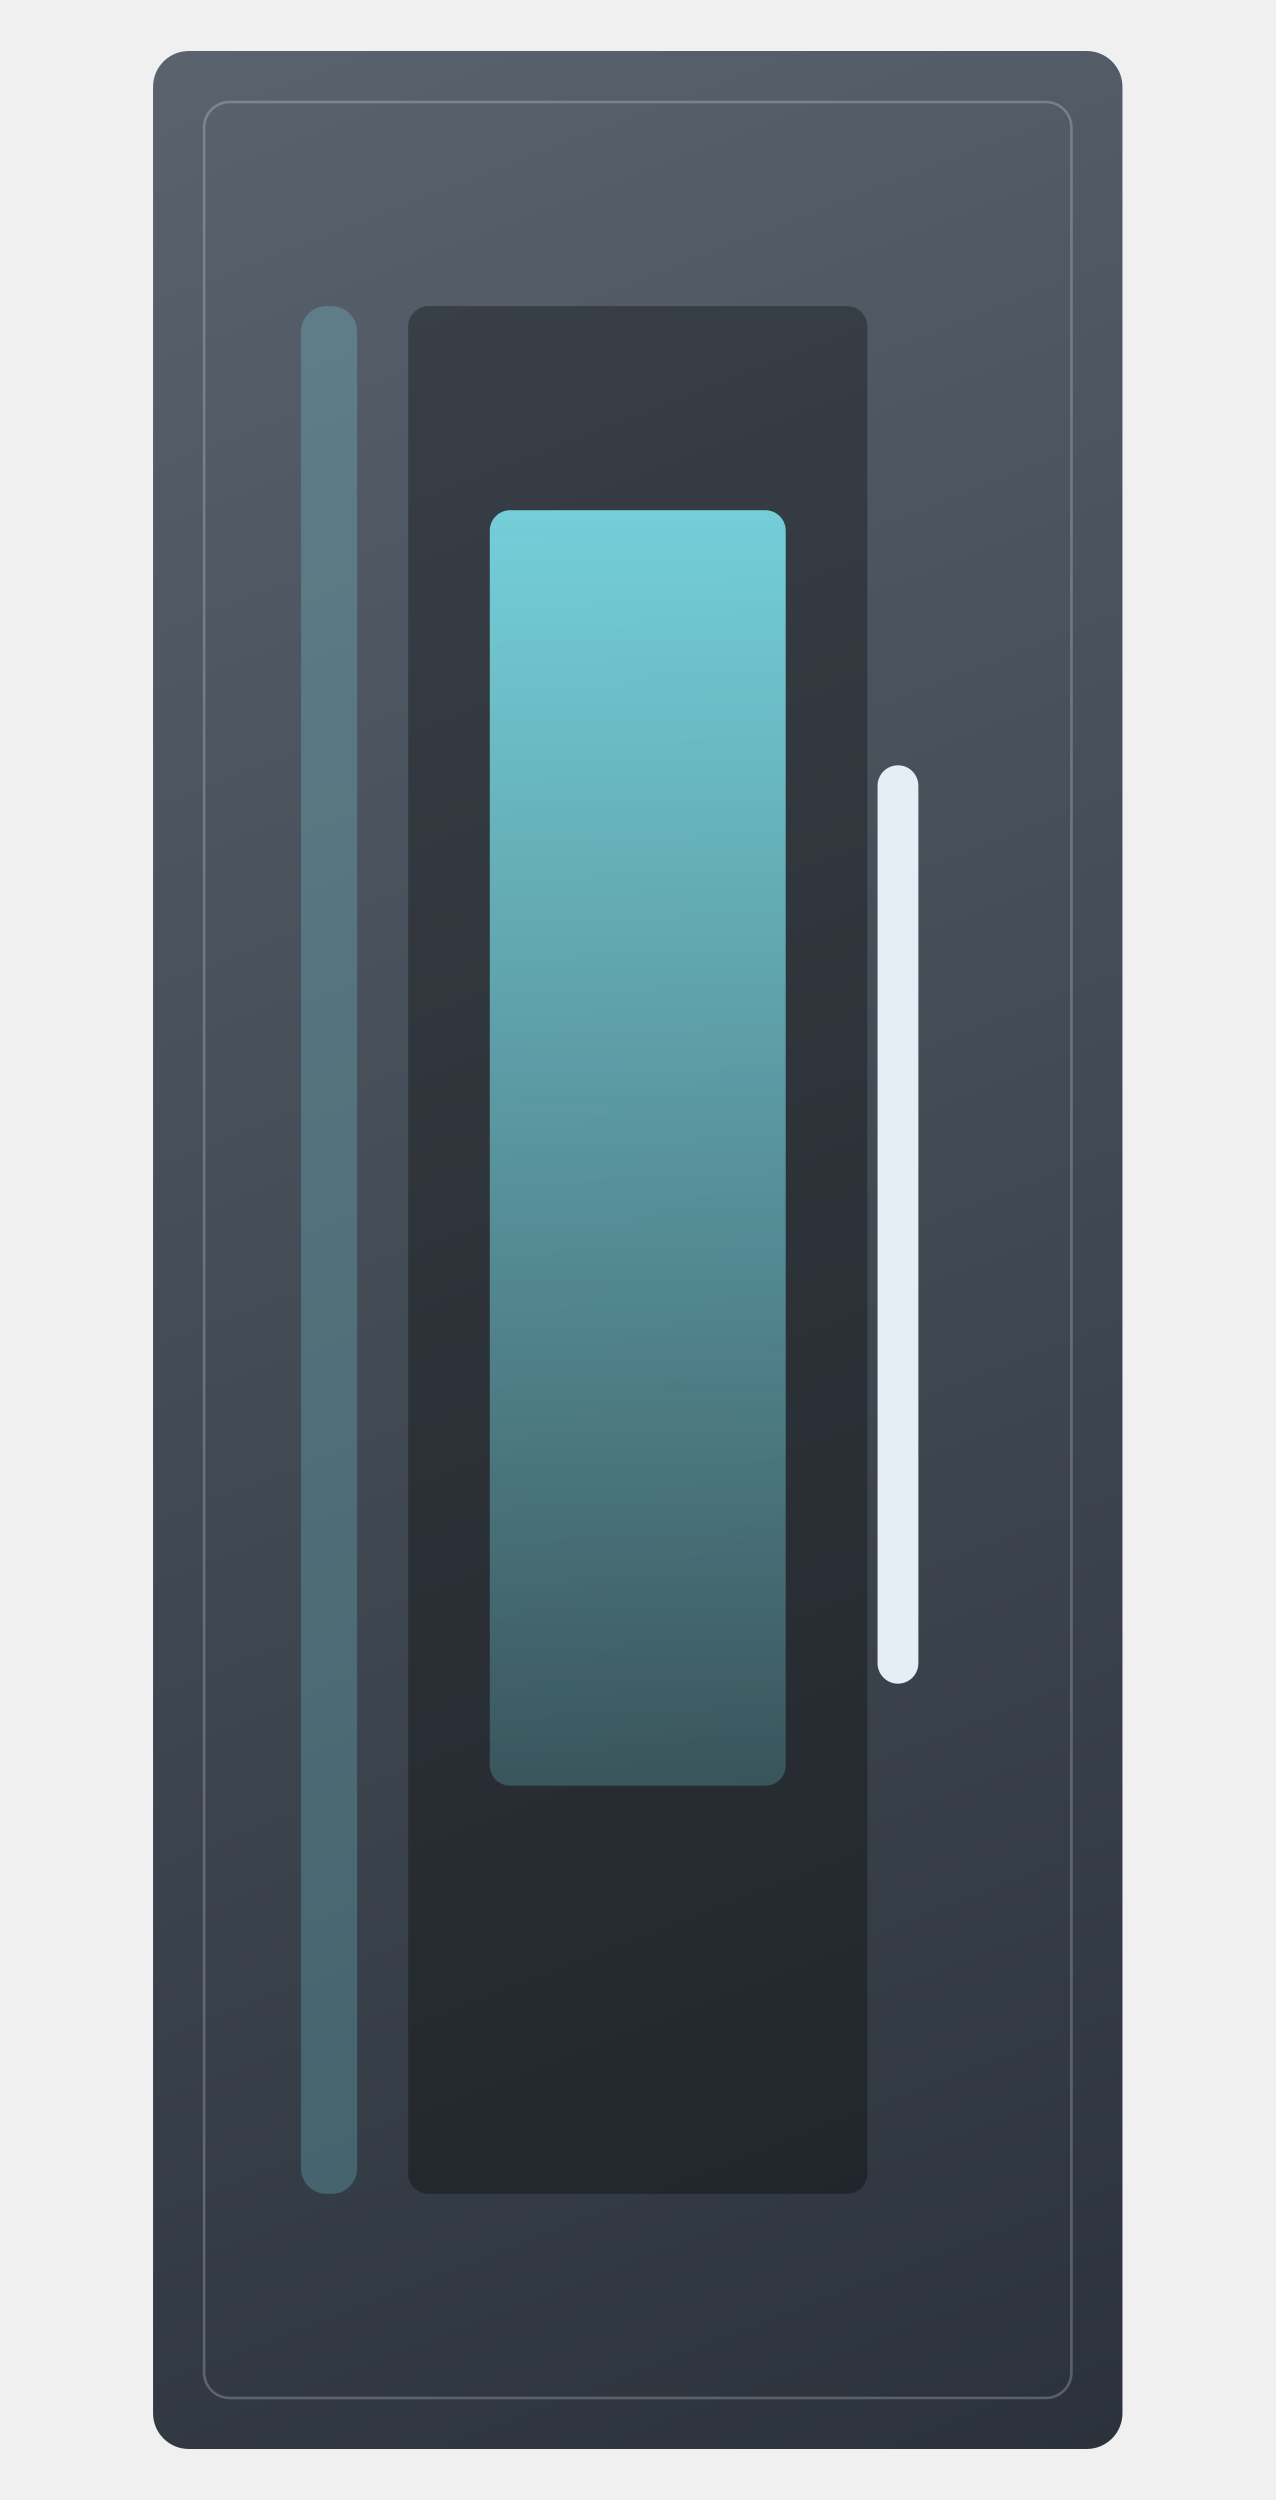
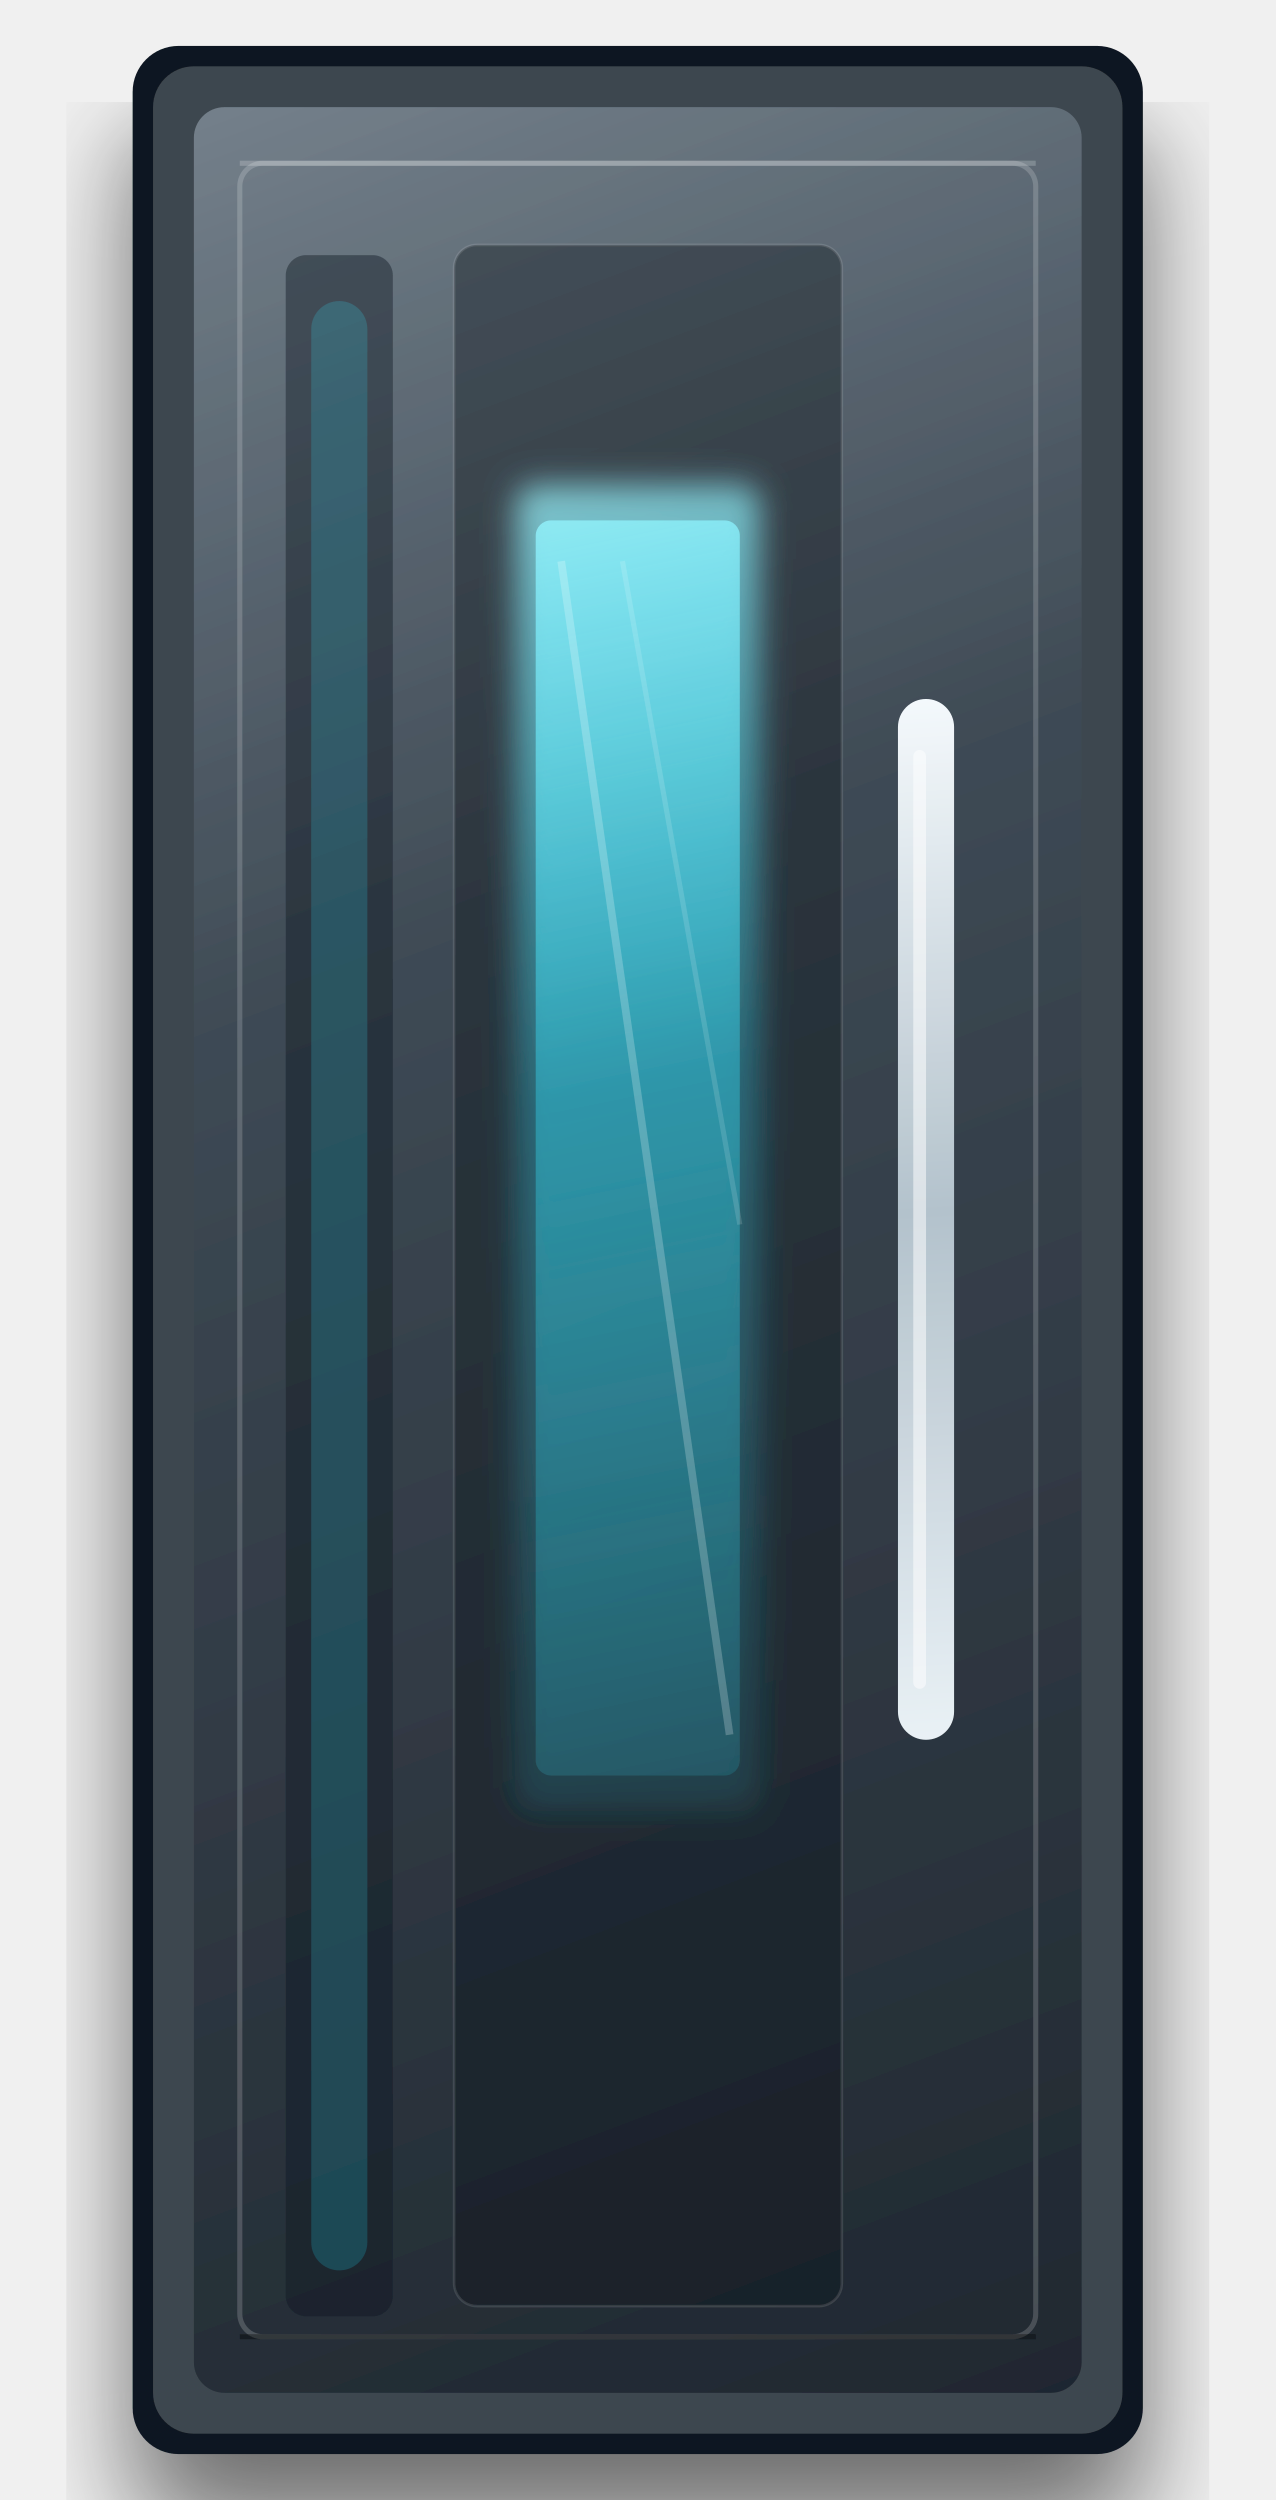
<svg xmlns="http://www.w3.org/2000/svg" width="500" height="980" viewBox="0 0 500 980" fill="none">
  <defs>
-     <linearGradient id="panel" x1="60" y1="0" x2="440" y2="980" gradientUnits="userSpaceOnUse">
-       <stop stop-color="#5A636E" />
-       <stop offset="1" stop-color="#2A313A" />
+     <linearGradient id="metalPanel" x1="80" y1="34" x2="430" y2="960" gradientUnits="userSpaceOnUse">
+       <stop stop-color="#707D88" />
+       <stop offset="0.36" stop-color="#37434E" />
+       <stop offset="1" stop-color="#171F28" />
    </linearGradient>
-     <linearGradient id="glass" x1="0" y1="0" x2="0" y2="1">
-       <stop stop-color="#83F4FF" stop-opacity="0.8" />
-       <stop offset="1" stop-color="#83F4FF" stop-opacity="0.2" />
+     <linearGradient id="metalGlass" x1="198" y1="180" x2="308" y2="720" gradientUnits="userSpaceOnUse">
+       <stop stop-color="#9CF7FF" stop-opacity="0.82" />
+       <stop offset="0.45" stop-color="#2CE3FF" stop-opacity="0.36" />
+       <stop offset="1" stop-color="#2CE3FF" stop-opacity="0.12" />
    </linearGradient>
+     <linearGradient id="metalHandle" x1="352" y1="270" x2="378" y2="680" gradientUnits="userSpaceOnUse">
+       <stop stop-color="#F5FAFD" />
+       <stop offset="0.5" stop-color="#B1C0CA" />
+       <stop offset="1" stop-color="#E8F0F5" />
+     </linearGradient>
+     <filter id="metalShadow" x="26" y="10" width="448" height="970" filterUnits="userSpaceOnUse">
+       <feDropShadow dx="0" dy="30" stdDeviation="22" flood-color="#000000" flood-opacity="0.55" />
+     </filter>
+     <filter id="metalGlassGlow" x="176" y="160" width="150" height="580" filterUnits="userSpaceOnUse">
+       <feGaussianBlur stdDeviation="6" />
+     </filter>
  </defs>
-   <rect x="60" y="20" width="380" height="940" rx="14" fill="url(#panel)" />
-   <rect x="80" y="40" width="340" height="900" rx="10" stroke="rgba(255,255,255,0.22)" />
-   <rect x="160" y="120" width="180" height="740" rx="8" fill="rgba(0,0,0,0.32)" />
-   <rect x="192" y="200" width="116" height="500" rx="8" fill="url(#glass)" />
-   <rect x="344" y="300" width="16" height="360" rx="8" fill="#E6EEF5" />
-   <rect x="118" y="120" width="22" height="740" rx="10" fill="rgba(131,244,255,0.22)" />
+   <g filter="url(#metalShadow)">
+     <rect x="52" y="18" width="396" height="944" rx="18" fill="#101820" />
+     <rect x="60" y="26" width="380" height="928" rx="16" fill="#E6EEF5" fill-opacity="0.22" />
+     <rect x="76" y="42" width="348" height="896" rx="12" fill="url(#metalPanel)" />
+     <rect x="94" y="64" width="312" height="852" rx="9" stroke="#FFFFFF" stroke-opacity="0.18" stroke-width="2" />
+     <rect x="112" y="100" width="42" height="808" rx="8" fill="#061018" fill-opacity="0.42" />
+     <rect x="122" y="118" width="22" height="772" rx="11" fill="#2CE3FF" fill-opacity="0.18" />
+     <rect x="178" y="96" width="152" height="808" rx="9" fill="#050B10" fill-opacity="0.38" stroke="#FFFFFF" stroke-opacity="0.12" />
+     <g filter="url(#metalGlassGlow)" opacity="0.9">
+       <rect x="202" y="190" width="96" height="520" rx="8" fill="url(#metalGlass)" />
+     </g>
+     <rect x="210" y="204" width="80" height="492" rx="6" fill="url(#metalGlass)" />
+     <path d="M220 220L286 680" stroke="#FFFFFF" stroke-opacity="0.22" stroke-width="3" />
+     <path d="M244 220L290 480" stroke="#FFFFFF" stroke-opacity="0.14" stroke-width="2" />
+     <rect x="352" y="274" width="22" height="408" rx="11" fill="url(#metalHandle)" />
+     <rect x="358" y="294" width="5" height="368" rx="2.5" fill="#FFFFFF" fill-opacity="0.52" />
+     <rect x="76" y="42" width="348" height="896" rx="12" fill="#FFFFFF" opacity="0.035" />
+     <path d="M94 64H406" stroke="#FFFFFF" stroke-opacity="0.2" stroke-width="2" />
+     <path d="M94 916H406" stroke="#000000" stroke-opacity="0.35" stroke-width="2" />
+   </g>
</svg>
